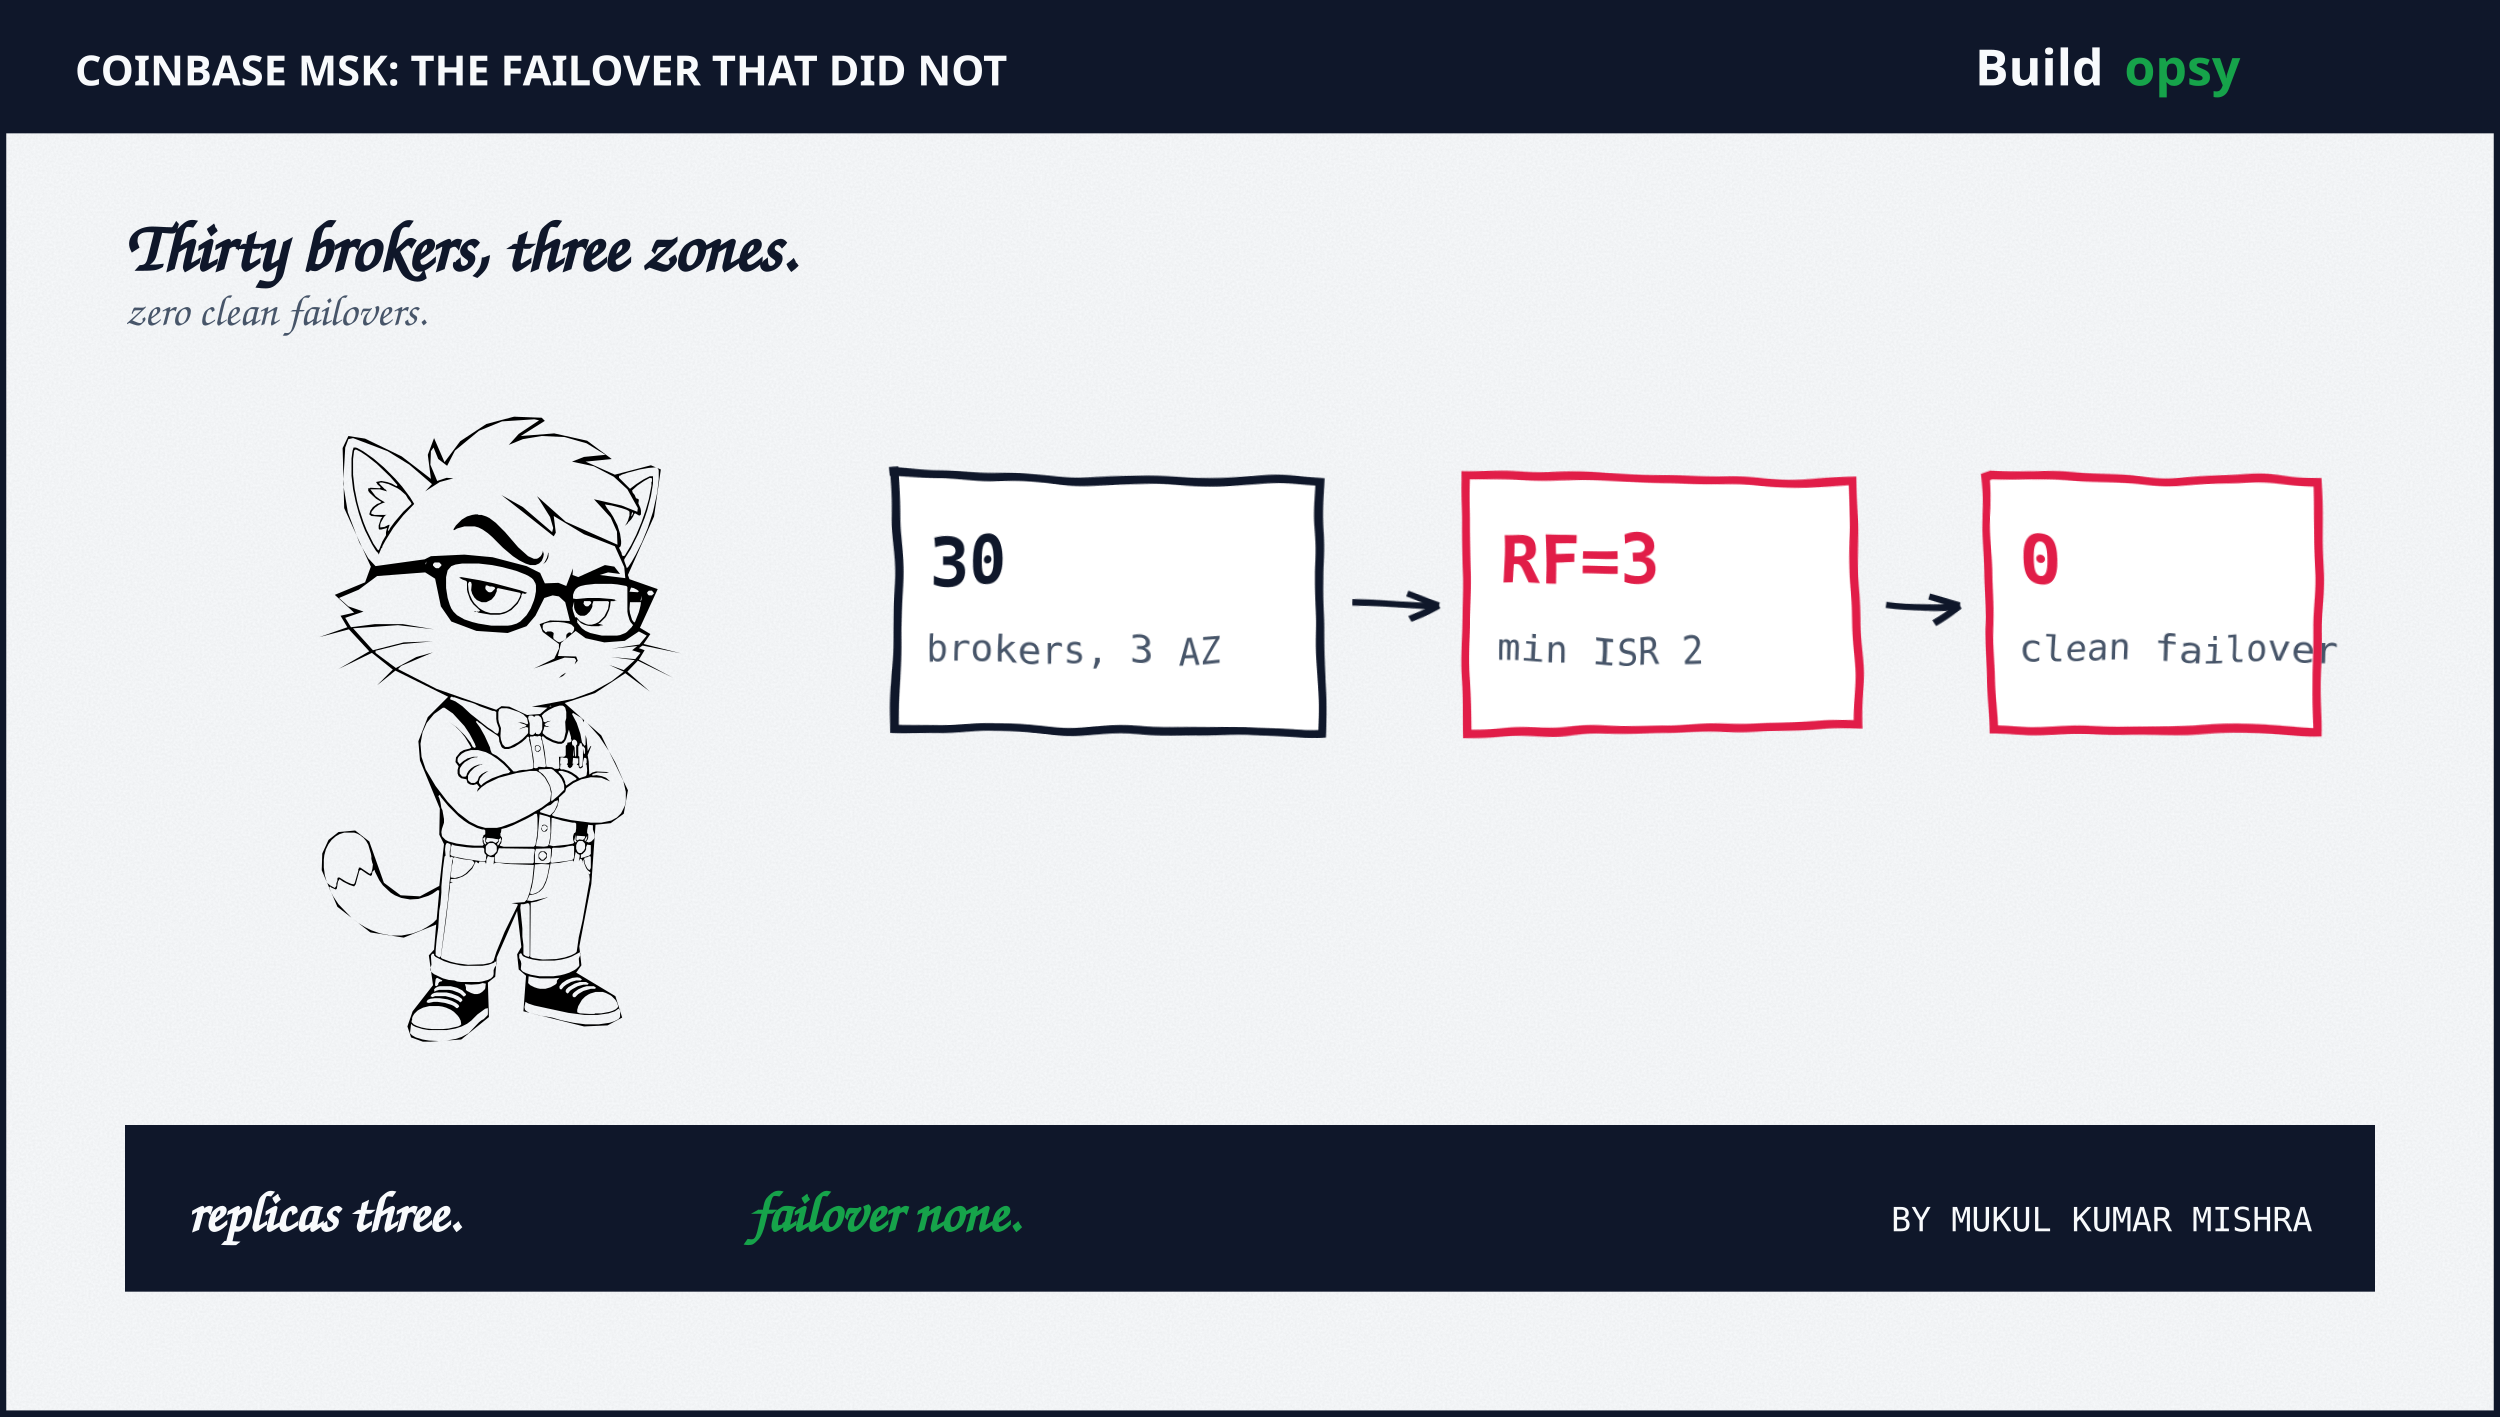
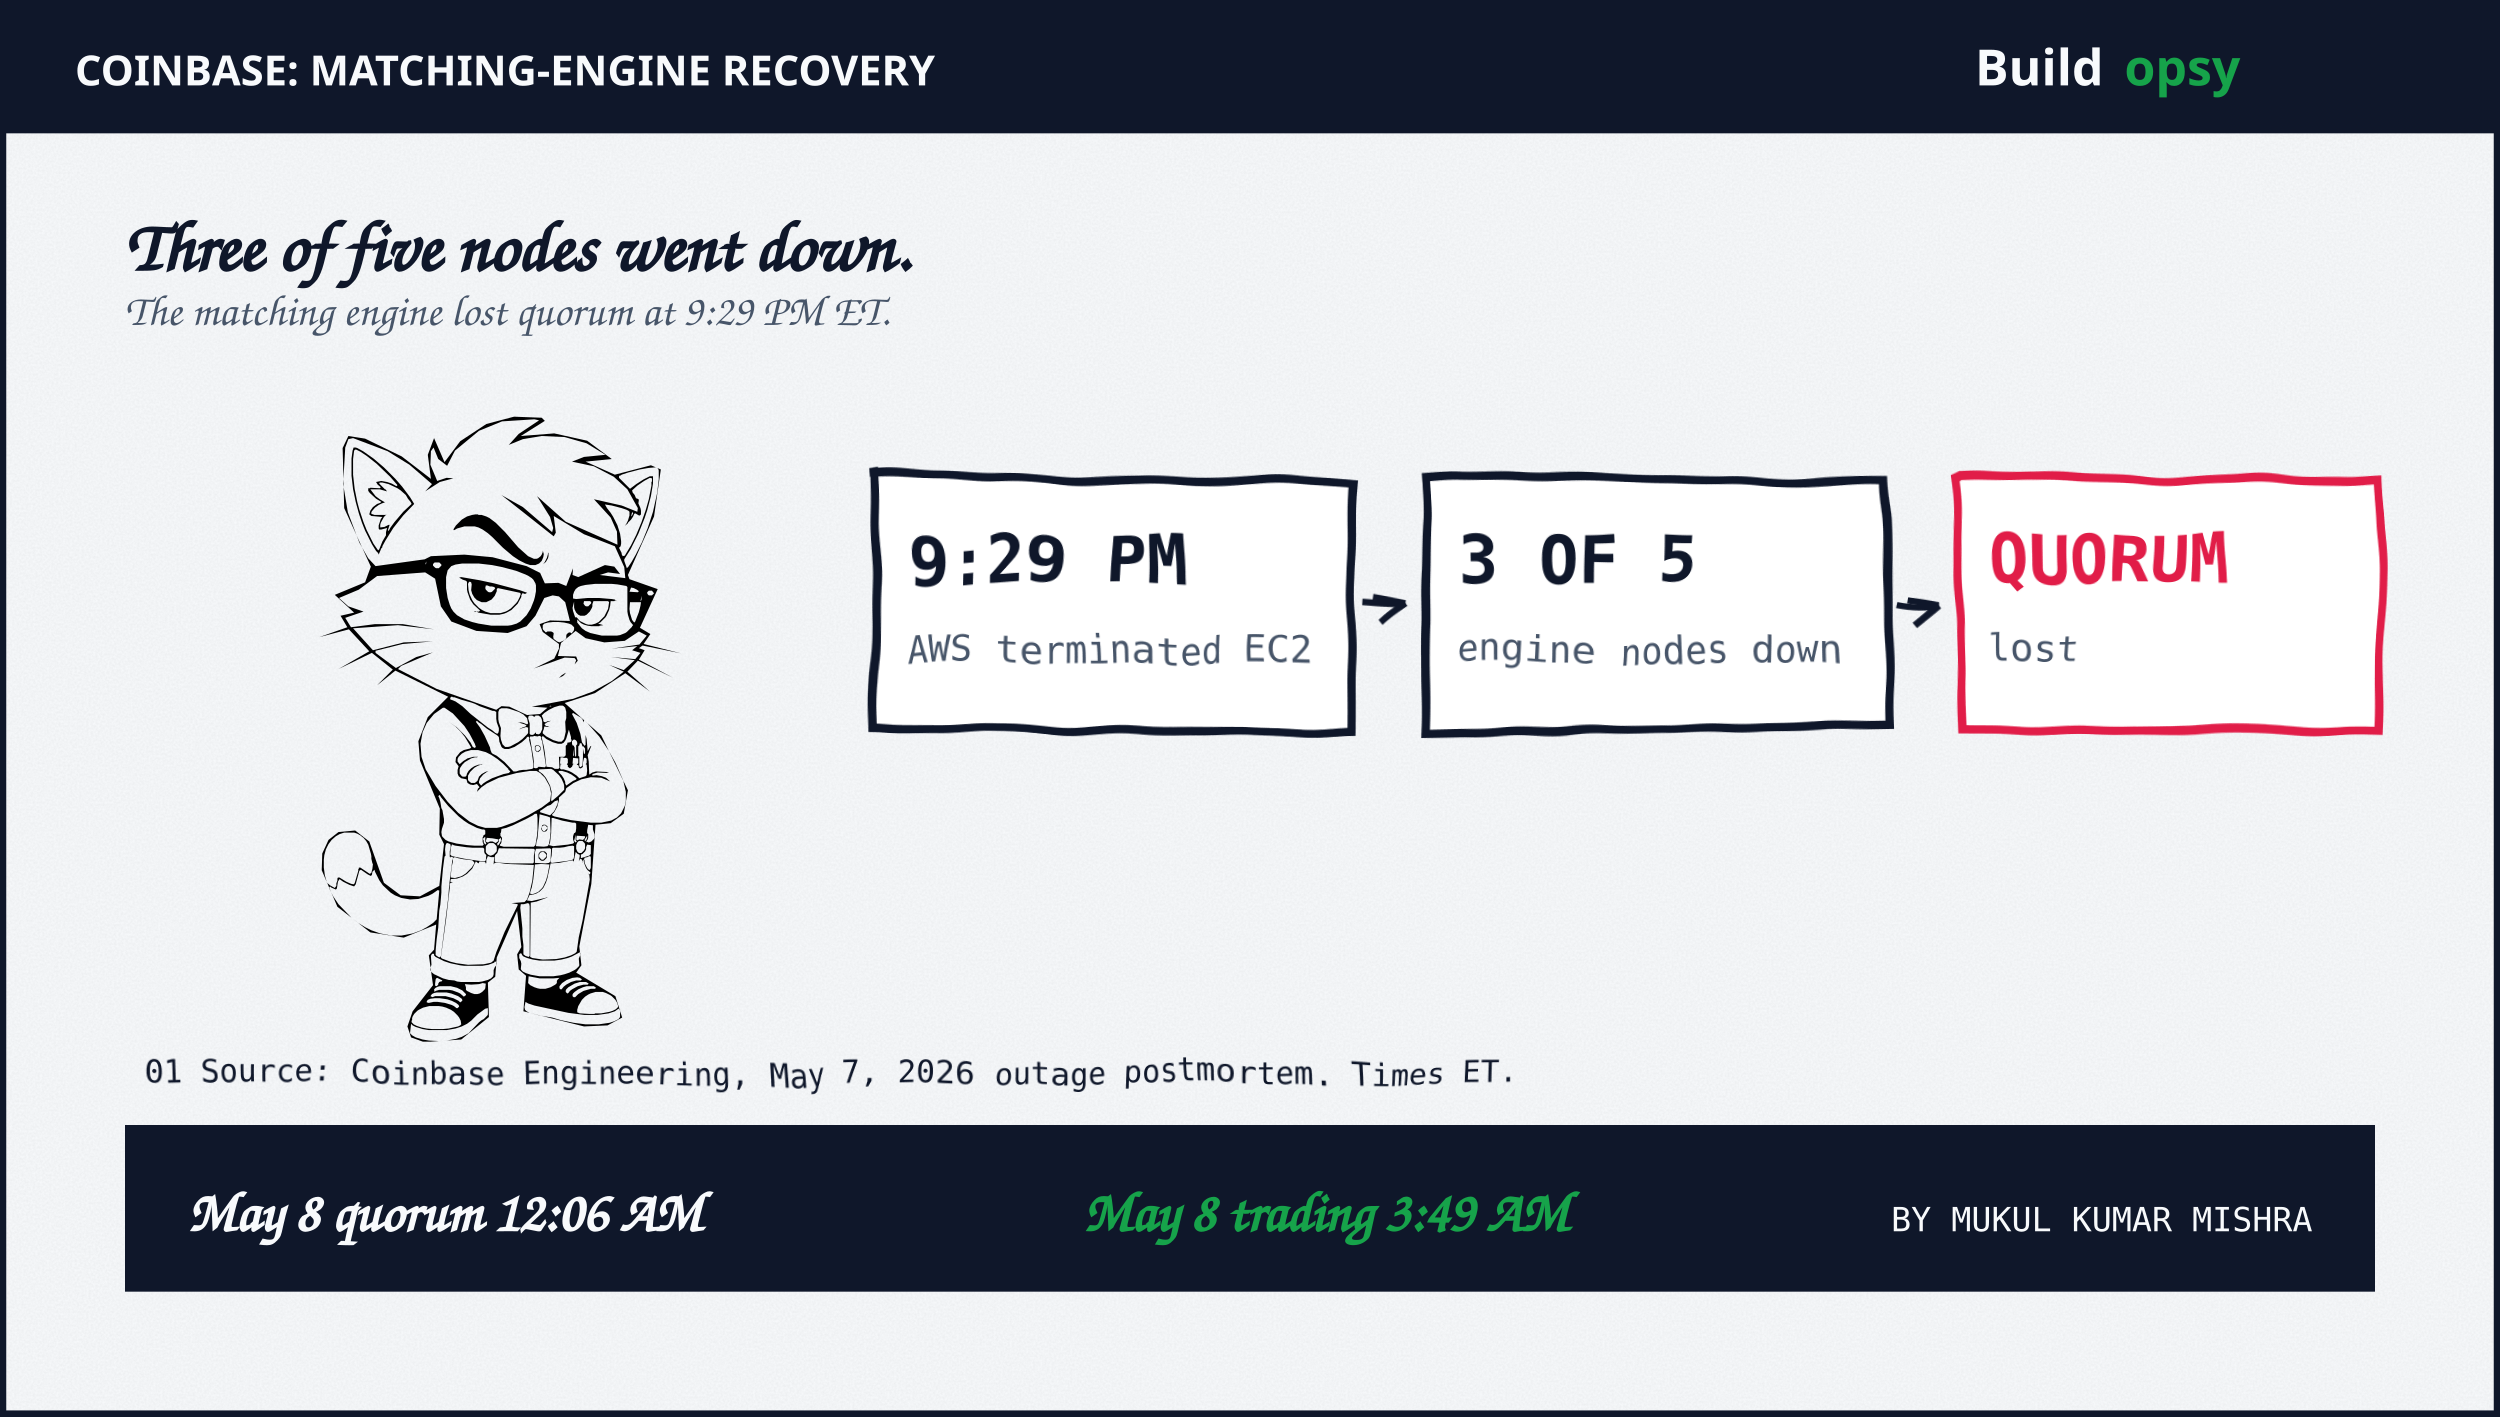
- <svg xmlns="http://www.w3.org/2000/svg" width="1200" height="680" viewBox="0 0 1200 680" role="img" aria-label="Stat panels of Coinbase MSK failover failure">
+ <svg xmlns="http://www.w3.org/2000/svg" width="1200" height="680" viewBox="0 0 1200 680" role="img" aria-label="Coinbase's reported matching-engine sequence: placement-group instances terminated, three of five nodes went down, and quorum was lost.">
  <defs>
    <filter id="roughen" x="-10%" y="-10%" width="120%" height="120%">
      <feTurbulence type="fractalNoise" baseFrequency="0.02" numOctaves="2" seed="221" result="n" />
      <feDisplacementMap in="SourceGraphic" in2="n" scale="6" />
    </filter>
    <filter id="grain" x="0" y="0" width="100%" height="100%">
      <feTurbulence type="fractalNoise" baseFrequency="0.9" numOctaves="2" seed="222" result="n" />
      <feColorMatrix in="n" type="matrix" values="0 0 0 0 0 0 0 0 0 0 0 0 0 0 0 0 0 0 0.05 0" />
    </filter>
    <style>.flow{stroke-dasharray:12 9;animation:ants 0.9s linear infinite}@keyframes ants{to{stroke-dashoffset:-21}}.pulse{animation:pulse 1.8s ease-in-out infinite}@keyframes pulse{0%,100%{opacity:1}50%{opacity:.35}}@media (prefers-reduced-motion:reduce){.flow,.pulse{animation:none}}</style>
  </defs>
  <rect x="0" y="0" width="1200" height="680" fill="#f8fafc" />
  <rect x="0" y="0" width="1200" height="680" fill="#f8fafc" filter="url(#grain)" />
  <rect x="0" y="0" width="1200" height="680" fill="none" stroke="#0f172a" stroke-width="6" />
  <rect x="0" y="0" width="1200" height="64" fill="#0f172a" />
-   <text x="36" y="41" font-family="Sora, 'Segoe UI', Verdana, sans-serif" font-size="20" font-weight="bold" fill="#f8fafc">COINBASE MSK: THE FAILOVER THAT DID NOT</text>
+   <text x="36" y="41" font-family="Sora, 'Segoe UI', Verdana, sans-serif" font-size="20" font-weight="bold" fill="#f8fafc">COINBASE: MATCHING-ENGINE RECOVERY</text>
  <text x="948" y="41" font-family="Sora, 'Segoe UI', Verdana, sans-serif" font-size="24" font-weight="bold" fill="#f8fafc">Build<tspan dx="10" fill="#16a34a">opsy</tspan>
  </text>
-   <text x="60" y="130" font-family="'Segoe Script','Segoe Print','Comic Sans MS','Chalkboard SE',cursive" font-size="34" font-weight="bold" fill="#0f172a">Thirty brokers, three zones.</text>
-   <text x="60" y="156" font-family="'Segoe Script','Segoe Print','Comic Sans MS','Chalkboard SE',cursive" font-size="21" font-style="italic" fill="#475569">zero clean failovers.</text>
+   <text x="60" y="130" font-family="'Segoe Script','Segoe Print','Comic Sans MS','Chalkboard SE',cursive" font-size="34" font-weight="bold" fill="#0f172a">Three of five nodes went down.</text>
+   <text x="60" y="156" font-family="'Segoe Script','Segoe Print','Comic Sans MS','Chalkboard SE',cursive" font-size="21" font-style="italic" fill="#475569">The matching engine lost quorum at 9:29 PM ET.</text>
  <svg x="90" y="200" width="300" height="300" viewBox="0 0 100 100">
    <g transform="translate(-1.43,-1.92) scale(0.0836)" fill="#0f172a">
      <path id="cat-line-art" d="M 592,1155 592,1167 591,1169 584,1176 580,1178 575,1182 555,1203 542,1210 530,1214 513,1217 498,1218 479,1217 467,1215 454,1211 447,1207 443,1203 445,1185 448,1188 454,1191 467,1195 479,1197 513,1197 530,1194 542,1190 552,1185 560,1179 572,1167 587,1156 Z M 446,1179 447,1178 447,1174 448,1171 451,1166 457,1160 460,1158 468,1154 480,1151 498,1151 505,1152 512,1154 521,1158 527,1162 534,1169 537,1173 540,1179 541,1186 539,1188 535,1190 517,1194 506,1195 485,1195 475,1194 465,1192 456,1189 450,1186 446,1182 Z M 662,1153 664,1143 669,1146 681,1150 746,1164 777,1168 802,1168 823,1165 835,1161 842,1156 845,1157 845,1172 842,1176 834,1180 825,1183 804,1186 779,1186 756,1183 732,1178 715,1173 691,1169 672,1164 666,1161 663,1158 Z M 475,1142 477,1139 482,1137 490,1136 500,1136 514,1138 523,1141 531,1145 536,1149 537,1152 534,1155 532,1155 527,1151 523,1149 510,1145 496,1143 488,1143 479,1145 475,1144 Z M 482,1132 485,1128 489,1126 494,1125 513,1125 522,1127 535,1132 542,1137 543,1139 543,1141 539,1144 536,1141 526,1136 511,1132 491,1132 486,1134 Z M 841,1150 841,1153 837,1157 831,1160 825,1162 809,1165 797,1165 796,1166 785,1166 768,1165 763,1163 763,1158 765,1151 772,1139 778,1133 784,1129 788,1127 798,1124 812,1124 818,1126 826,1130 829,1132 836,1139 839,1144 Z M 799,1116 797,1118 789,1118 775,1122 765,1128 759,1134 756,1134 754,1132 754,1129 755,1127 758,1124 765,1119 774,1115 781,1113 795,1113 Z M 489,1119 492,1116 496,1114 500,1113 521,1113 533,1116 543,1121 550,1128 550,1130 546,1133 539,1127 535,1125 524,1121 518,1120 499,1120 492,1122 490,1124 Z M 588,1108 587,1117 586,1119 581,1124 576,1127 572,1128 566,1128 560,1126 552,1122 550,1120 550,1115 548,1109 560,1110 575,1109 582,1107 Z M 785,1108 783,1110 775,1110 764,1113 753,1119 749,1122 746,1126 744,1127 741,1124 741,1121 742,1119 746,1115 758,1108 768,1105 780,1105 Z M 495,1097 505,1102 503,1104 501,1104 499,1105 497,1108 497,1110 494,1113 491,1112 491,1108 492,1100 493,1098 Z M 772,1100 770,1102 761,1102 751,1105 742,1110 737,1114 733,1119 731,1119 729,1117 729,1113 734,1107 743,1101 754,1097 763,1096 768,1097 Z M 669,1107 670,1094 691,1098 718,1098 729,1097 725,1101 724,1103 724,1107 721,1110 712,1115 702,1118 692,1118 687,1117 681,1115 673,1111 Z M 482,1082 482,1078 484,1072 483,1055 485,1051 489,1051 489,1054 492,1057 508,1065 520,1069 539,1073 547,1074 581,1074 593,1072 604,1068 605,1066 608,1066 609,1068 608,1073 605,1077 603,1082 603,1090 602,1094 598,1098 592,1101 581,1104 574,1105 541,1105 533,1104 528,1102 517,1101 506,1098 489,1090 484,1086 Z M 769,1050 769,1053 766,1060 767,1073 766,1075 761,1080 758,1082 748,1087 739,1090 731,1092 717,1094 691,1094 674,1091 665,1088 659,1085 656,1082 655,1080 656,1070 655,1065 652,1059 652,1052 654,1050 657,1051 657,1053 660,1056 667,1059 678,1062 691,1064 719,1064 733,1062 745,1059 753,1056 768,1048 Z M 668,954 671,955 672,960 672,1055 670,1057 664,1055 660,1052 660,1034 658,1018 658,1002 654,963 655,956 661,956 Z M 288,925 290,922 292,924 301,928 303,926 305,913 308,908 315,913 327,919 336,922 339,918 346,892 349,890 362,899 368,902 370,900 371,894 375,890 376,894 384,910 391,920 406,934 414,939 426,944 443,947 459,946 478,940 486,936 496,929 499,930 494,985 487,992 475,1000 464,1006 448,1012 427,1016 407,1016 386,1012 369,1006 357,1000 344,992 331,982 306,956 296,941 Z M 710,880 706,901 703,911 698,922 696,925 689,932 683,935 677,937 673,936 673,933 676,924 679,908 682,880 694,879 Z M 521,905 521,900 523,883 525,875 525,869 526,867 529,866 535,868 545,870 562,872 566,876 566,878 561,886 550,897 544,901 540,903 529,906 Z M 786,864 789,865 789,886 788,889 786,891 782,887 778,879 777,876 777,872 776,871 777,867 782,866 Z M 680,881 677,911 672,933 667,947 662,952 637,954 649,956 649,958 624,1009 608,1048 603,1064 598,1068 584,1071 554,1072 532,1069 520,1066 504,1060 502,1058 512,985 519,925 519,917 521,915 525,914 520,913 521,908 533,907 544,903 552,898 562,888 569,874 574,878 576,874 586,875 588,877 588,879 589,877 589,871 592,864 598,866 604,866 603,880 605,877 614,877 628,879 Z M 760,856 764,860 767,861 768,863 766,874 768,870 770,869 772,871 773,877 772,875 775,870 776,877 780,887 783,891 788,895 788,897 786,899 784,897 785,899 786,899 787,909 773,988 766,1019 762,1047 759,1050 751,1054 739,1058 723,1061 697,1062 677,1059 673,1057 674,953 685,951 704,944 707,942 702,944 676,950 667,949 672,938 677,938 684,936 691,932 698,925 703,915 706,906 712,878 728,877 754,872 756,874 756,876 Z M 696,856 698,856 700,857 703,860 704,862 704,864 703,866 698,871 695,871 691,867 690,865 690,862 691,859 693,857 Z M 693,855 690,858 689,860 689,868 693,872 695,873 698,873 700,872 704,868 705,866 705,859 701,855 Z M 713,851 712,870 711,875 709,877 702,878 682,877 682,857 684,850 711,849 Z M 605,866 606,862 610,858 613,849 680,850 682,852 680,863 680,876 678,878 636,878 607,876 605,874 Z M 757,845 757,865 756,869 754,871 745,873 715,877 712,876 712,872 714,863 715,849 717,848 729,848 738,847 746,845 754,844 Z M 789,843 789,860 786,863 770,868 770,861 773,860 778,855 780,851 780,847 782,842 Z M 523,842 525,842 526,843 530,844 551,847 563,848 583,848 585,850 585,856 586,859 589,862 588,872 586,874 574,873 547,869 523,864 520,861 521,848 Z M 602,839 604,840 608,844 609,846 609,854 608,856 603,861 598,863 596,863 592,861 589,858 588,856 588,846 589,844 593,840 595,839 Z M 515,839 520,841 521,845 519,855 519,865 520,867 521,865 525,866 525,870 524,871 518,919 516,945 502,1056 499,1058 494,1055 492,1053 492,1045 494,1023 497,1001 499,968 501,957 503,934 503,922 506,888 509,865 511,863 510,851 511,843 513,839 Z M 766,835 773,835 777,839 778,841 778,849 776,853 771,858 766,858 763,855 761,850 761,843 763,838 Z M 588,835 590,829 601,830 612,832 612,834 611,836 607,839 601,836 596,836 592,838 589,837 Z M 617,829 617,834 616,837 613,842 611,844 610,842 610,839 611,839 613,836 613,832 Z M 587,827 587,836 589,840 587,842 584,838 584,834 583,833 583,830 Z M 761,832 762,825 778,826 778,828 777,830 774,833 767,832 763,834 Z M 782,825 782,829 781,832 778,836 777,833 Z M 760,823 760,833 762,836 760,838 757,835 Z M 342,821 349,825 352,828 353,828 359,835 363,842 368,859 369,864 369,869 371,878 372,879 371,888 369,896 366,898 348,886 345,886 345,888 344,889 344,892 337,916 335,918 330,917 321,913 308,905 305,905 304,907 304,911 302,916 302,921 299,925 290,920 284,915 280,901 278,886 278,871 279,862 282,851 287,841 293,833 301,826 308,822 317,819 336,819 Z M 699,805 701,805 703,806 706,810 705,812 701,816 698,816 696,814 695,811 695,809 696,807 Z M 784,804 793,805 793,813 796,822 796,828 795,831 790,836 785,838 780,836 783,832 784,829 784,822 782,820 782,815 Z M 698,804 696,805 695,809 694,810 694,812 696,816 698,817 702,817 704,816 706,813 706,807 702,804 Z M 714,791 717,791 734,796 754,800 759,800 761,802 761,811 760,818 758,820 757,820 755,826 755,832 757,838 755,840 745,842 717,845 709,843 711,838 713,821 Z M 691,784 706,788 711,790 712,817 711,829 709,840 708,843 706,845 699,846 684,845 685,837 687,830 Z M 686,783 687,791 687,813 686,825 683,843 680,846 622,846 615,844 615,842 617,840 618,837 618,833 619,832 619,829 616,825 616,820 617,819 618,812 627,810 640,805 667,792 678,786 682,783 Z M 726,757 726,761 725,765 720,776 718,779 711,786 692,780 692,777 693,777 706,768 712,766 720,759 Z M 497,749 500,747 502,751 516,768 536,788 546,796 555,802 571,810 581,813 585,813 587,815 587,822 583,825 583,827 582,828 582,837 584,842 582,844 566,844 553,843 532,840 517,836 511,833 505,827 504,825 503,818 504,812 508,800 508,793 505,776 503,772 501,760 499,753 Z M 727,703 728,701 734,701 744,704 752,708 759,713 762,716 760,718 755,720 742,729 740,725 740,722 737,715 733,709 Z M 690,698 713,697 717,699 728,709 733,716 737,725 738,729 738,737 726,749 714,759 713,757 714,741 711,729 703,714 697,707 689,701 Z M 731,675 736,675 737,676 743,676 745,678 745,686 743,688 739,688 743,688 745,690 745,693 749,696 753,693 755,688 758,688 754,687 755,676 765,677 765,686 762,689 765,690 766,692 766,694 768,696 770,696 773,694 774,692 774,685 776,676 779,676 781,678 781,686 779,688 781,689 782,700 781,709 779,711 767,715 762,710 753,704 747,701 737,698 732,698 730,696 731,688 734,688 730,687 Z M 534,678 536,674 542,668 549,664 560,661 573,661 588,665 598,670 610,678 621,687 631,697 631,698 635,702 632,705 622,707 600,715 589,721 583,725 579,729 575,724 575,721 577,715 583,708 590,703 593,702 590,702 587,703 580,707 575,712 572,720 567,724 560,724 555,720 554,718 554,710 558,703 566,695 573,691 582,688 579,688 578,689 574,689 566,692 560,696 555,701 552,706 551,710 549,712 544,712 542,711 538,706 538,698 539,695 543,689 548,684 560,677 567,675 571,675 573,674 564,674 553,677 545,682 538,688 534,683 Z M 757,658 757,671 755,673 Z M 685,653 689,653 692,656 692,660 687,664 683,661 683,655 Z M 684,652 682,654 682,661 685,664 688,665 692,662 693,660 693,656 692,654 689,652 Z M 771,648 773,654 775,654 778,658 778,667 776,669 774,658 774,674 773,691 769,694 767,692 767,674 765,672 765,654 767,652 768,648 Z M 756,641 758,641 760,642 762,644 763,647 763,650 761,652 761,672 759,674 758,656 757,655 757,653 754,652 753,649 753,644 Z M 673,635 679,635 680,634 688,635 689,634 692,634 694,636 694,640 696,645 703,690 703,692 701,694 689,693 687,695 684,696 680,695 680,684 679,675 673,640 672,639 Z M 747,622 751,636 751,640 752,641 752,644 750,646 744,647 744,650 741,653 741,671 738,674 728,674 729,695 727,697 720,697 715,694 704,693 701,666 699,654 695,637 697,634 704,640 716,646 726,649 733,649 737,647 740,643 742,639 Z M 569,607 571,605 574,608 579,611 590,620 610,633 613,636 614,645 618,655 620,657 624,659 632,659 643,655 657,646 666,638 666,637 669,635 671,637 671,642 675,658 679,687 679,695 677,697 665,699 659,699 652,700 646,702 641,702 624,684 609,672 601,668 599,666 597,661 596,656 586,634 577,618 Z M 670,596 672,595 677,595 680,597 682,597 683,595 689,595 693,598 695,602 696,607 696,621 693,628 691,630 689,631 684,630 684,627 680,631 678,632 674,632 672,630 672,610 669,600 Z M 755,590 770,599 773,602 775,608 776,604 781,608 805,635 823,662 836,685 851,719 856,741 856,758 854,768 847,782 839,790 828,796 809,800 789,800 750,795 719,788 715,786 715,784 719,780 725,769 728,757 728,752 740,741 742,734 756,724 771,717 789,713 809,714 826,721 818,714 810,711 800,709 792,710 792,707 802,704 824,705 819,703 799,702 792,704 786,708 785,683 783,671 790,653 788,654 783,663 781,640 779,632 779,651 777,653 772,646 769,630 762,609 753,592 Z M 618,581 628,581 633,582 651,588 660,593 667,600 669,610 667,612 660,609 655,608 649,609 653,609 663,612 666,614 664,616 658,618 652,621 654,621 655,620 665,617 669,618 669,628 668,630 658,640 650,646 635,654 631,655 625,655 620,650 617,641 616,634 617,619 613,608 612,602 612,588 614,583 Z M 475,609 489,592 506,580 509,580 525,591 547,615 557,630 567,649 569,655 567,657 563,655 559,647 548,633 532,617 517,607 530,616 540,626 548,636 560,656 558,658 546,661 539,665 531,675 530,684 536,692 534,699 534,706 536,711 541,715 551,717 553,724 558,727 564,728 571,726 576,732 573,735 571,741 580,732 590,725 613,714 647,705 672,701 685,701 692,705 701,714 710,730 713,744 711,759 695,771 669,786 643,799 618,808 609,810 587,810 573,806 557,798 535,781 515,760 492,730 473,698 465,674 463,649 467,627 Z M 729,576 735,576 737,577 740,580 742,588 742,600 740,607 741,626 738,639 737,641 733,645 727,645 717,642 704,635 697,629 697,626 699,621 700,616 712,617 710,617 706,615 703,615 700,611 701,611 705,608 713,605 706,606 702,608 699,607 698,605 698,602 695,595 700,590 709,584 719,579 Z M 710,578 711,576 714,577 Z M 520,561 522,559 524,559 525,560 528,560 542,565 560,570 568,573 576,577 601,586 604,586 608,588 608,601 609,608 613,619 613,624 612,628 610,630 606,628 600,623 592,618 559,592 543,577 530,568 520,564 Z M 741,513 733,518 728,523 726,524 736,519 740,515 Z M 697,422 700,419 707,417 716,416 728,416 738,417 747,419 752,421 757,426 757,430 756,433 752,438 750,436 747,436 743,439 742,442 742,447 738,451 729,455 724,453 719,449 718,449 717,444 718,438 717,436 713,434 706,434 703,436 698,431 697,429 Z M 885,378 884,385 881,397 874,415 872,417 868,412 864,399 863,391 864,378 Z M 775,381 776,376 788,376 790,379 789,381 784,386 780,386 778,385 Z M 755,395 754,389 757,377 757,388 758,392 761,398 765,402 769,404 777,404 781,402 787,396 791,389 792,386 792,382 794,376 822,376 824,378 822,391 815,405 804,416 798,419 791,421 784,421 780,420 768,414 762,407 759,407 Z M 886,366 886,374 884,376 Z M 897,359 900,356 906,356 910,361 906,365 900,365 898,363 897,361 Z M 863,358 866,350 871,351 877,354 881,357 879,359 Z M 587,351 588,346 591,346 596,348 600,348 604,349 606,351 605,353 600,358 598,359 594,359 592,358 588,354 Z M 760,353 765,349 770,347 779,345 797,343 829,343 840,344 857,347 859,349 859,396 860,402 863,412 865,416 870,422 868,424 868,425 858,435 855,437 845,441 839,442 810,442 788,437 779,433 772,428 763,417 763,411 770,418 776,421 783,423 790,424 805,424 806,423 813,422 803,419 807,417 817,407 819,404 824,393 826,385 827,376 834,376 835,375 839,374 836,374 835,373 829,372 805,370 783,370 761,372 755,371 755,364 757,358 Z M 554,343 556,339 558,339 560,340 561,344 560,355 562,362 566,369 571,374 580,378 589,378 599,373 605,366 609,357 609,353 611,351 653,360 655,362 653,368 649,376 646,380 636,390 630,394 626,396 616,399 597,399 587,396 581,393 575,389 566,380 562,374 557,363 555,355 Z M 537,331 544,335 550,337 552,339 552,354 553,359 558,373 564,382 577,394 575,396 570,396 569,395 565,395 567,396 570,396 574,398 597,402 614,402 623,400 628,398 637,393 649,381 656,368 656,365 658,361 660,361 661,362 664,362 667,360 653,355 604,342 576,336 541,330 Z M 307,370 345,354 380,328 472,321 491,333 502,386 522,415 570,433 630,437 666,424 683,404 700,370 716,365 728,367 740,378 749,414 711,413 691,420 697,435 728,458 728,467 719,486 680,505 739,484 758,485 761,489 758,497 764,490 761,482 726,481 732,456 760,433 779,447 815,455 854,452 881,434 896,442 882,459 829,467 878,462 868,470 884,475 874,487 828,483 873,489 852,508 824,498 852,511 829,529 793,549 755,563 676,578 706,580 692,592 667,594 633,578 618,577 608,584 494,544 420,506 426,500 487,474 455,483 416,504 377,475 377,471 429,458 487,453 431,455 372,470 334,428 420,422 489,430 429,420 376,420 330,426 319,408 354,396 325,386 Z M 515,317 522,309 530,306 543,304 574,304 600,307 620,311 646,318 664,325 670,328 676,332 679,335 683,342 684,346 684,357 682,368 680,375 674,390 666,403 654,415 647,419 637,422 630,423 599,423 574,419 562,416 547,411 533,403 526,396 522,390 519,383 515,370 512,351 512,330 Z M 487,305 490,302 499,302 503,306 503,308 498,313 493,313 491,312 487,308 Z M 474,300 474,304 472,306 Z M 707,281 707,286 705,293 701,301 698,305 703,301 707,294 708,290 708,284 707,283 Z M 527,237 526,240 528,240 533,237 547,233 567,233 574,235 582,239 592,246 600,253 621,274 640,290 652,298 664,304 673,307 683,307 690,304 695,299 698,292 699,286 697,279 697,282 695,287 693,290 688,294 685,295 680,295 669,290 650,273 625,244 607,226 595,217 589,214 580,211 574,211 573,210 568,210 562,211 552,214 542,220 531,231 Z M 869,206 870,208 868,212 866,214 868,206 Z M 385,149 390,149 402,152 419,160 425,164 435,173 439,180 444,186 446,190 430,205 413,225 405,236 403,240 401,242 401,239 404,230 402,230 394,234 386,235 386,230 387,226 393,215 398,210 396,211 375,211 369,209 369,206 370,204 376,197 383,192 389,189 395,187 385,181 377,175 367,162 385,162 399,166 396,162 395,162 384,151 Z M 906,141 906,147 905,148 905,155 900,181 894,202 886,225 876,249 866,269 854,289 850,290 848,286 848,284 843,274 846,271 847,266 847,261 845,247 840,231 832,215 827,207 820,198 816,191 829,193 848,198 857,201 861,203 863,205 863,212 860,222 857,228 854,232 860,227 860,226 866,220 870,214 872,209 874,208 881,212 883,212 885,210 885,203 884,198 880,189 881,182 879,180 877,180 875,178 873,173 869,168 868,164 878,155 891,146 902,140 Z M 913,120 916,121 918,123 919,126 919,143 916,169 908,205 898,236 887,263 875,287 867,301 861,310 858,313 853,299 853,296 865,277 880,247 892,217 897,202 904,175 908,151 908,137 902,137 890,143 876,152 864,161 843,140 843,136 845,136 848,134 860,130 883,124 900,121 Z M 338,86 340,86 348,90 360,98 379,113 405,138 419,154 417,156 408,151 399,148 388,146 378,148 381,153 387,158 385,160 367,159 366,160 363,160 363,165 366,169 378,180 388,186 386,188 380,190 372,196 367,203 365,210 369,213 390,215 387,219 383,231 383,237 384,239 388,239 399,236 397,244 397,250 390,262 384,277 382,279 373,266 360,240 354,225 346,201 342,186 337,161 334,134 334,104 336,88 Z M 335,82 333,88 331,103 331,136 334,162 339,186 345,208 351,226 357,241 370,267 378,280 382,284 383,287 388,275 390,273 390,271 396,260 411,236 430,212 451,190 443,177 428,157 415,142 393,120 373,103 353,89 342,83 339,82 Z M 879,198 878,205 848,193 795,181 827,216 839,243 840,268 741,224 686,175 711,215 717,236 715,244 659,196 618,173 718,252 722,245 718,213 776,248 835,271 853,311 855,332 806,326 822,321 845,324 834,310 816,307 765,330 754,326 755,313 742,347 727,341 701,342 692,322 666,309 601,292 547,287 483,290 471,296 377,309 363,294 346,264 324,206 315,152 319,82 325,66 334,64 400,89 442,115 485,152 472,166 500,148 526,141 513,140 495,146 482,115 483,89 488,82 497,104 514,117 529,88 575,50 619,32 681,28 690,30 651,56 632,77 659,66 695,60 739,62 781,74 817,96 776,100 753,109 795,118 833,138 859,162 Z M 695,25 642,23 589,37 539,70 509,110 489,64 477,96 483,142 427,99 357,65 325,60 314,83 317,198 368,310 357,340 299,364 336,398 310,404 323,426 269,445 326,430 365,472 306,506 370,475 410,507 380,537 415,509 516,559 477,598 459,644 462,681 500,773 499,823 508,841 499,921 462,941 425,939 393,915 365,836 338,815 306,818 287,833 275,859 274,891 304,961 367,1010 431,1020 493,995 489,1043 479,1054 487,1111 448,1161 438,1190 445,1211 470,1220 541,1215 594,1172 592,1106 606,1095 609,1058 648,969 656,1038 648,1052 651,1081 665,1093 660,1161 776,1190 821,1188 849,1173 836,1132 761,1087 771,1073 767,1037 790,917 798,804 827,801 852,783 860,738 809,633 739,571 797,552 855,514 902,549 859,511 879,490 947,523 881,488 892,470 881,466 888,461 962,476 890,458 903,439 883,427 917,353 863,334 860,326 910,214 923,124 904,116 835,134 779,109 829,104 782,69 719,55 655,60 701,31 Z" fill="#000" fill-rule="evenodd" />
    </g>
  </svg>
  <g filter="url(#roughen)">
-     <path d="M428.7,228.0 L633.9,231.6 L633.7,351.3 L429.3,349.8 L431.0,227.8 Z" fill="#ffffff" stroke="#0f172a" stroke-width="4" />
-     <text x="445" y="280" font-family="monospace" font-size="32" font-weight="bold" fill="#0f172a">30</text>
-     <text x="445" y="318" font-family="monospace" font-size="18" fill="#475569">brokers, 3 AZ</text>
-     <path d="M650.0,290.0 Q674.3,291.5 690.0,290.0" fill="none" stroke="#0f172a" stroke-width="3" />
-     <line x1="690.0" y1="290.0" x2="677.0" y2="297.4" stroke="#0f172a" stroke-width="3" />
-     <line x1="690.0" y1="290.0" x2="675.8" y2="285.2" stroke="#0f172a" stroke-width="3" />
-     <path d="M703.8,228.4 L890.0,231.6 L892.1,347.9 L704.2,352.2 L703.9,231.3 Z" fill="#ffffff" stroke="#e11d48" stroke-width="4" />
-     <text x="720" y="280" font-family="monospace" font-size="32" font-weight="bold" fill="#e11d48">RF=3</text>
-     <text x="720" y="318" font-family="monospace" font-size="18" fill="#475569">min ISR 2</text>
-     <path d="M905.0,290.0 Q923.9,292.3 940.0,290.0" fill="none" stroke="#0f172a" stroke-width="3" />
-     <line x1="940.0" y1="290.0" x2="927.3" y2="298.0" stroke="#0f172a" stroke-width="3" />
-     <line x1="940.0" y1="290.0" x2="925.6" y2="285.9" stroke="#0f172a" stroke-width="3" />
-     <path d="M955.8,228.0 L1112.4,231.5 L1111.8,350.9 L957.0,350.1 L953.0,229.0 Z" fill="#ffffff" stroke="#e11d48" stroke-width="4" />
-     <text x="970" y="280" font-family="monospace" font-size="32" font-weight="bold" fill="#e11d48">0</text>
-     <text x="970" y="318" font-family="monospace" font-size="18" fill="#475569">clean failover</text>
+     <path d="M418.7,228.0 L648.9,231.6 L648.7,351.3 L419.3,349.8 L421.0,227.8 Z" fill="#ffffff" stroke="#0f172a" stroke-width="4" />
+     <text x="435" y="280" font-family="monospace" font-size="32" font-weight="bold" fill="#0f172a">9:29 PM</text>
+     <text x="435" y="318" font-family="monospace" font-size="18" fill="#475569">AWS terminated EC2</text>
+     <path d="M655.0,290.0 Q669.3,291.5 675.0,290.0" fill="none" stroke="#0f172a" stroke-width="3" />
+     <line x1="675.0" y1="290.0" x2="663.4" y2="299.5" stroke="#0f172a" stroke-width="3" />
+     <line x1="675.0" y1="290.0" x2="660.2" y2="287.7" stroke="#0f172a" stroke-width="3" />
+     <path d="M683.8,228.4 L905.0,231.6 L907.1,347.9 L684.2,352.2 L683.9,231.3 Z" fill="#ffffff" stroke="#0f172a" stroke-width="4" />
+     <text x="700" y="280" font-family="monospace" font-size="32" font-weight="bold" fill="#0f172a">3 OF 5</text>
+     <text x="700" y="318" font-family="monospace" font-size="18" fill="#475569">engine nodes down</text>
+     <path d="M910.0,290.0 Q921.4,292.3 930.0,290.0" fill="none" stroke="#0f172a" stroke-width="3" />
+     <line x1="930.0" y1="290.0" x2="918.4" y2="299.5" stroke="#0f172a" stroke-width="3" />
+     <line x1="930.0" y1="290.0" x2="915.2" y2="287.7" stroke="#0f172a" stroke-width="3" />
+     <path d="M940.8,228.0 L1142.4,231.5 L1141.8,350.9 L942.0,350.1 L938.0,229.0 Z" fill="#ffffff" stroke="#e11d48" stroke-width="4" />
+     <text x="955" y="280" font-family="monospace" font-size="32" font-weight="bold" fill="#e11d48">QUORUM</text>
+     <text x="955" y="318" font-family="monospace" font-size="18" fill="#475569">lost</text>
+     <text x="70" y="520" font-family="monospace" font-size="15" fill="#0f172a">01  Source: Coinbase Engineering, May 7, 2026 outage postmortem. Times ET.</text>
  </g>
  <rect x="60" y="540" width="1080" height="80" fill="#0f172a" />
-   <text x="90" y="591" font-family="'Segoe Script','Segoe Print','Comic Sans MS','Chalkboard SE',cursive" font-size="27" font-weight="bold" fill="#f8fafc">replicas three.</text>
-   <text x="360" y="591" font-family="'Segoe Script','Segoe Print','Comic Sans MS','Chalkboard SE',cursive" font-size="27" font-weight="bold" fill="#16a34a">failover none.</text>
+   <text x="90" y="591" font-family="'Segoe Script','Segoe Print','Comic Sans MS','Chalkboard SE',cursive" font-size="27" font-weight="bold" fill="#f8fafc">May 8 quorum 12:06 AM</text>
+   <text x="520" y="591" font-family="'Segoe Script','Segoe Print','Comic Sans MS','Chalkboard SE',cursive" font-size="27" font-weight="bold" fill="#16a34a">May 8 trading 3:49 AM</text>
  <text x="1110" y="591" text-anchor="end" font-family="monospace" font-size="16" fill="#f8fafc">BY MUKUL KUMAR MISHRA</text>
</svg>
